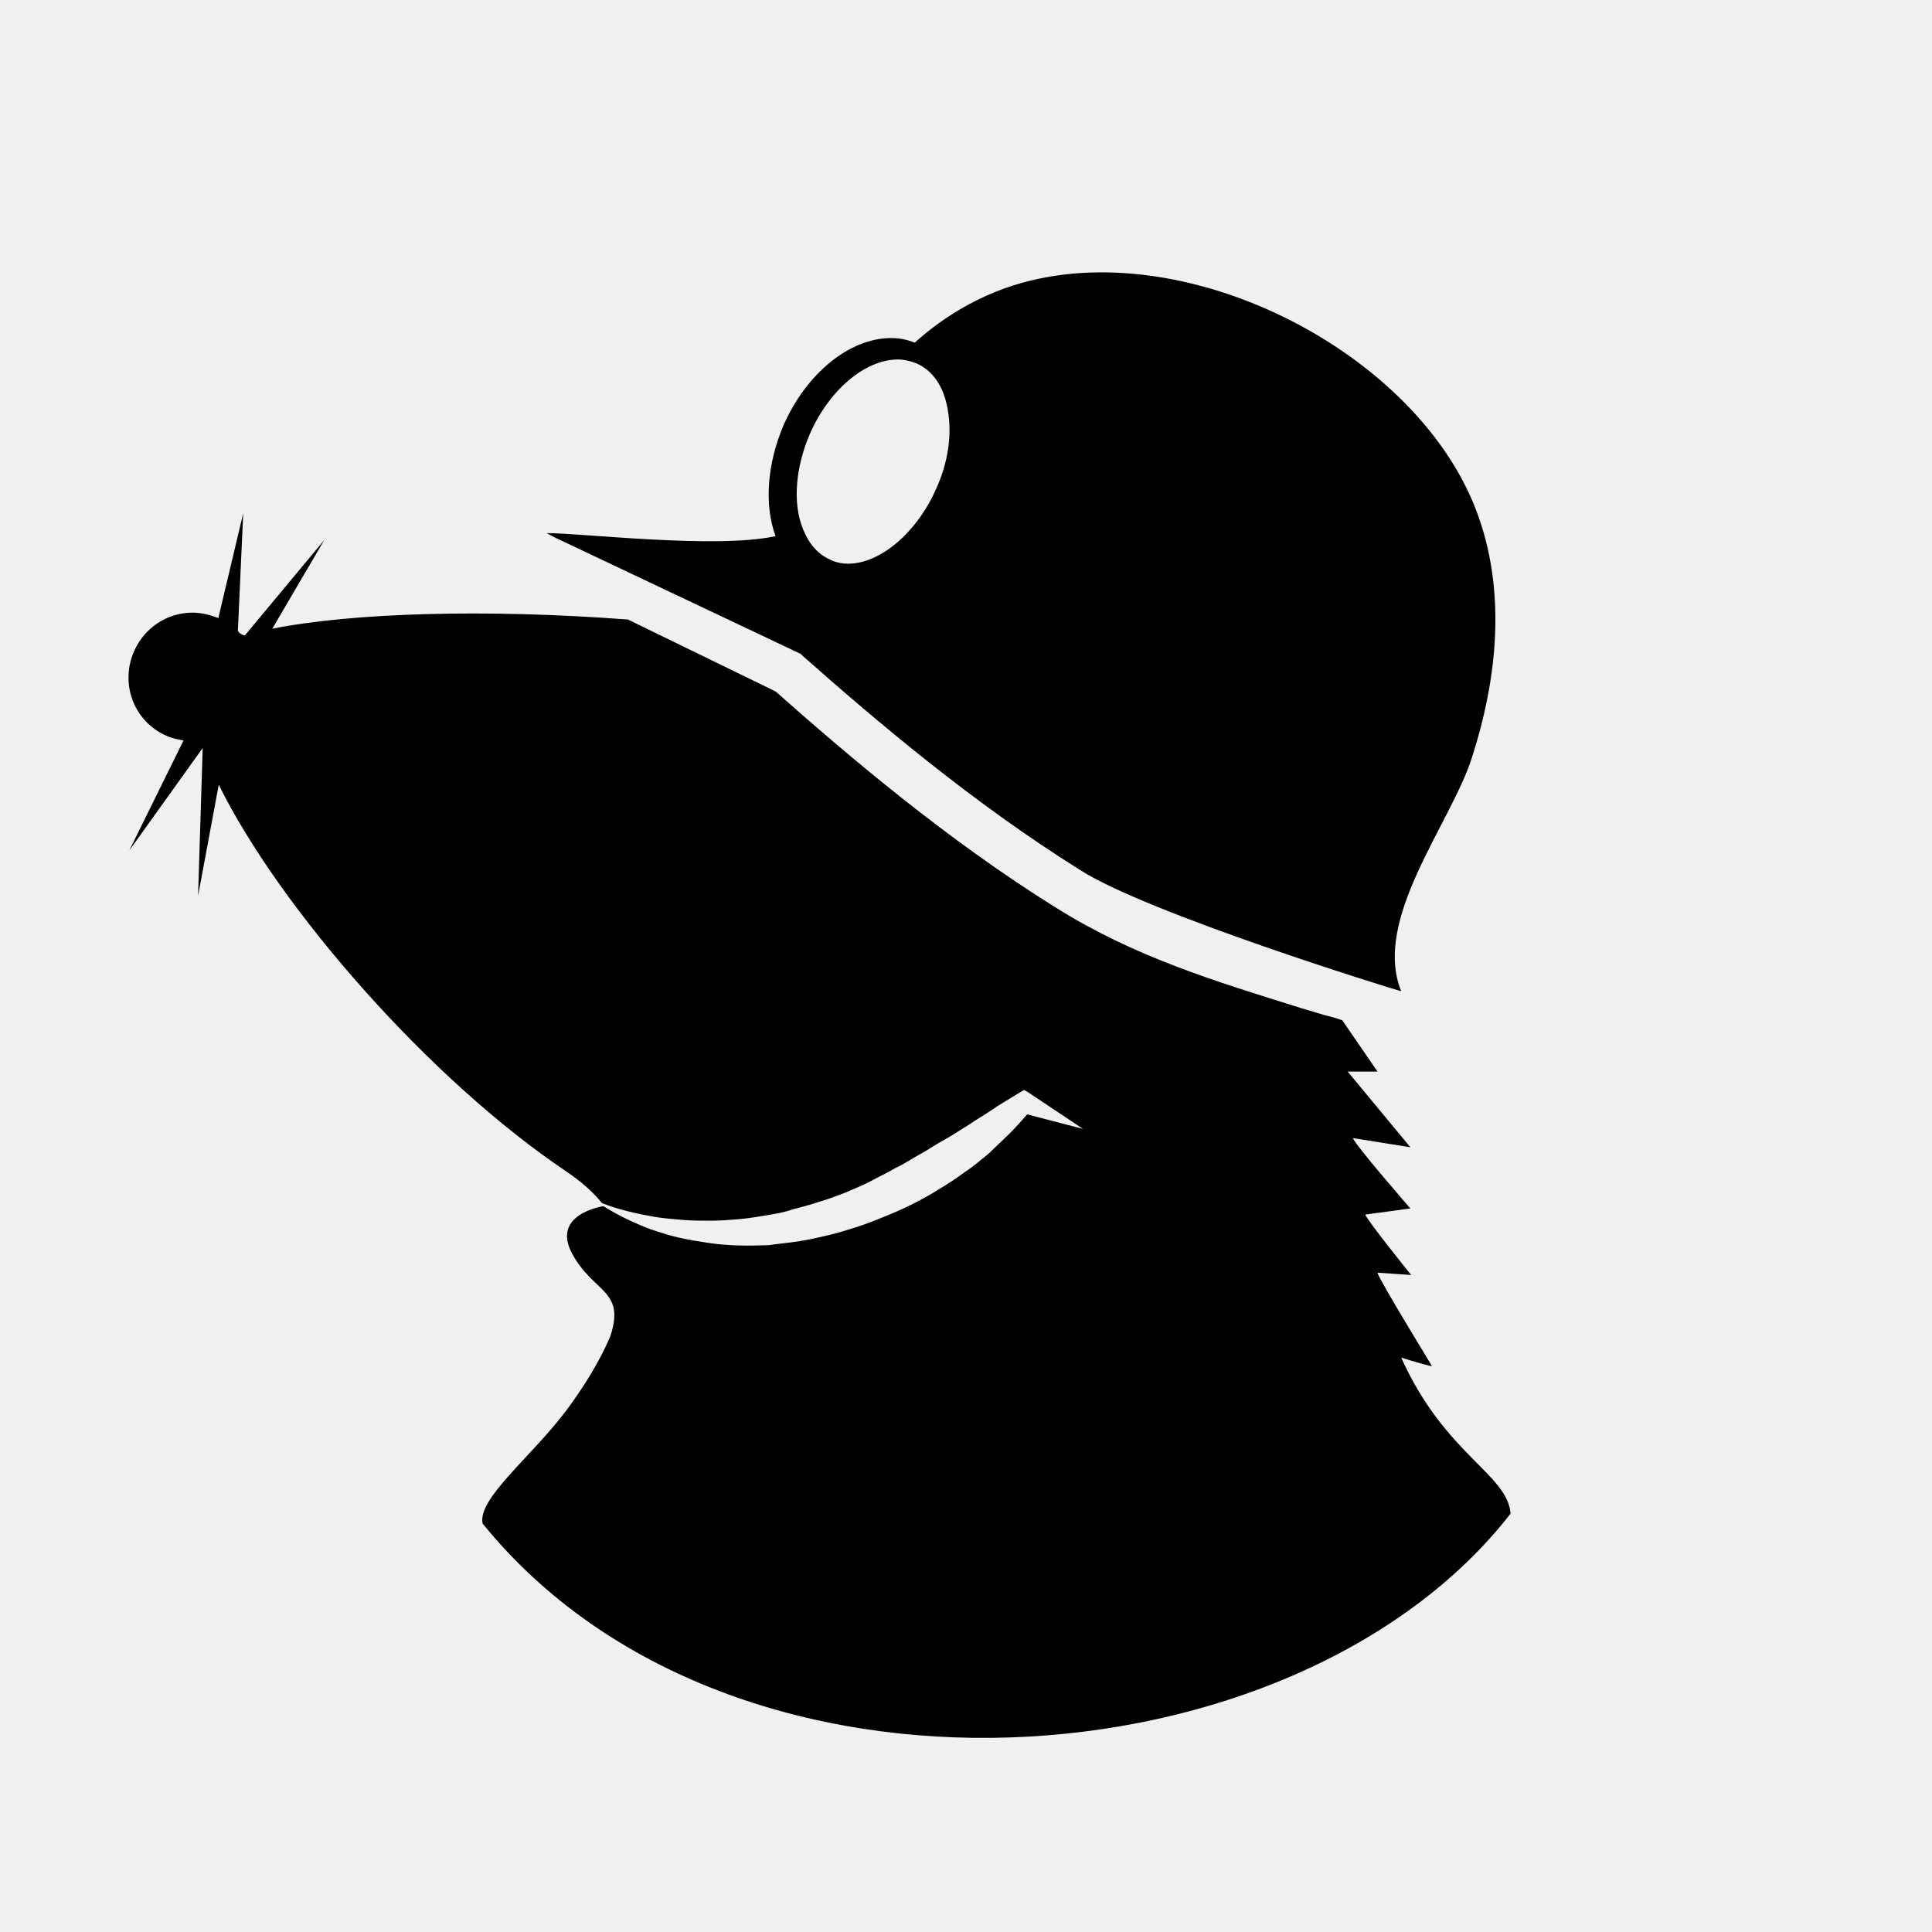
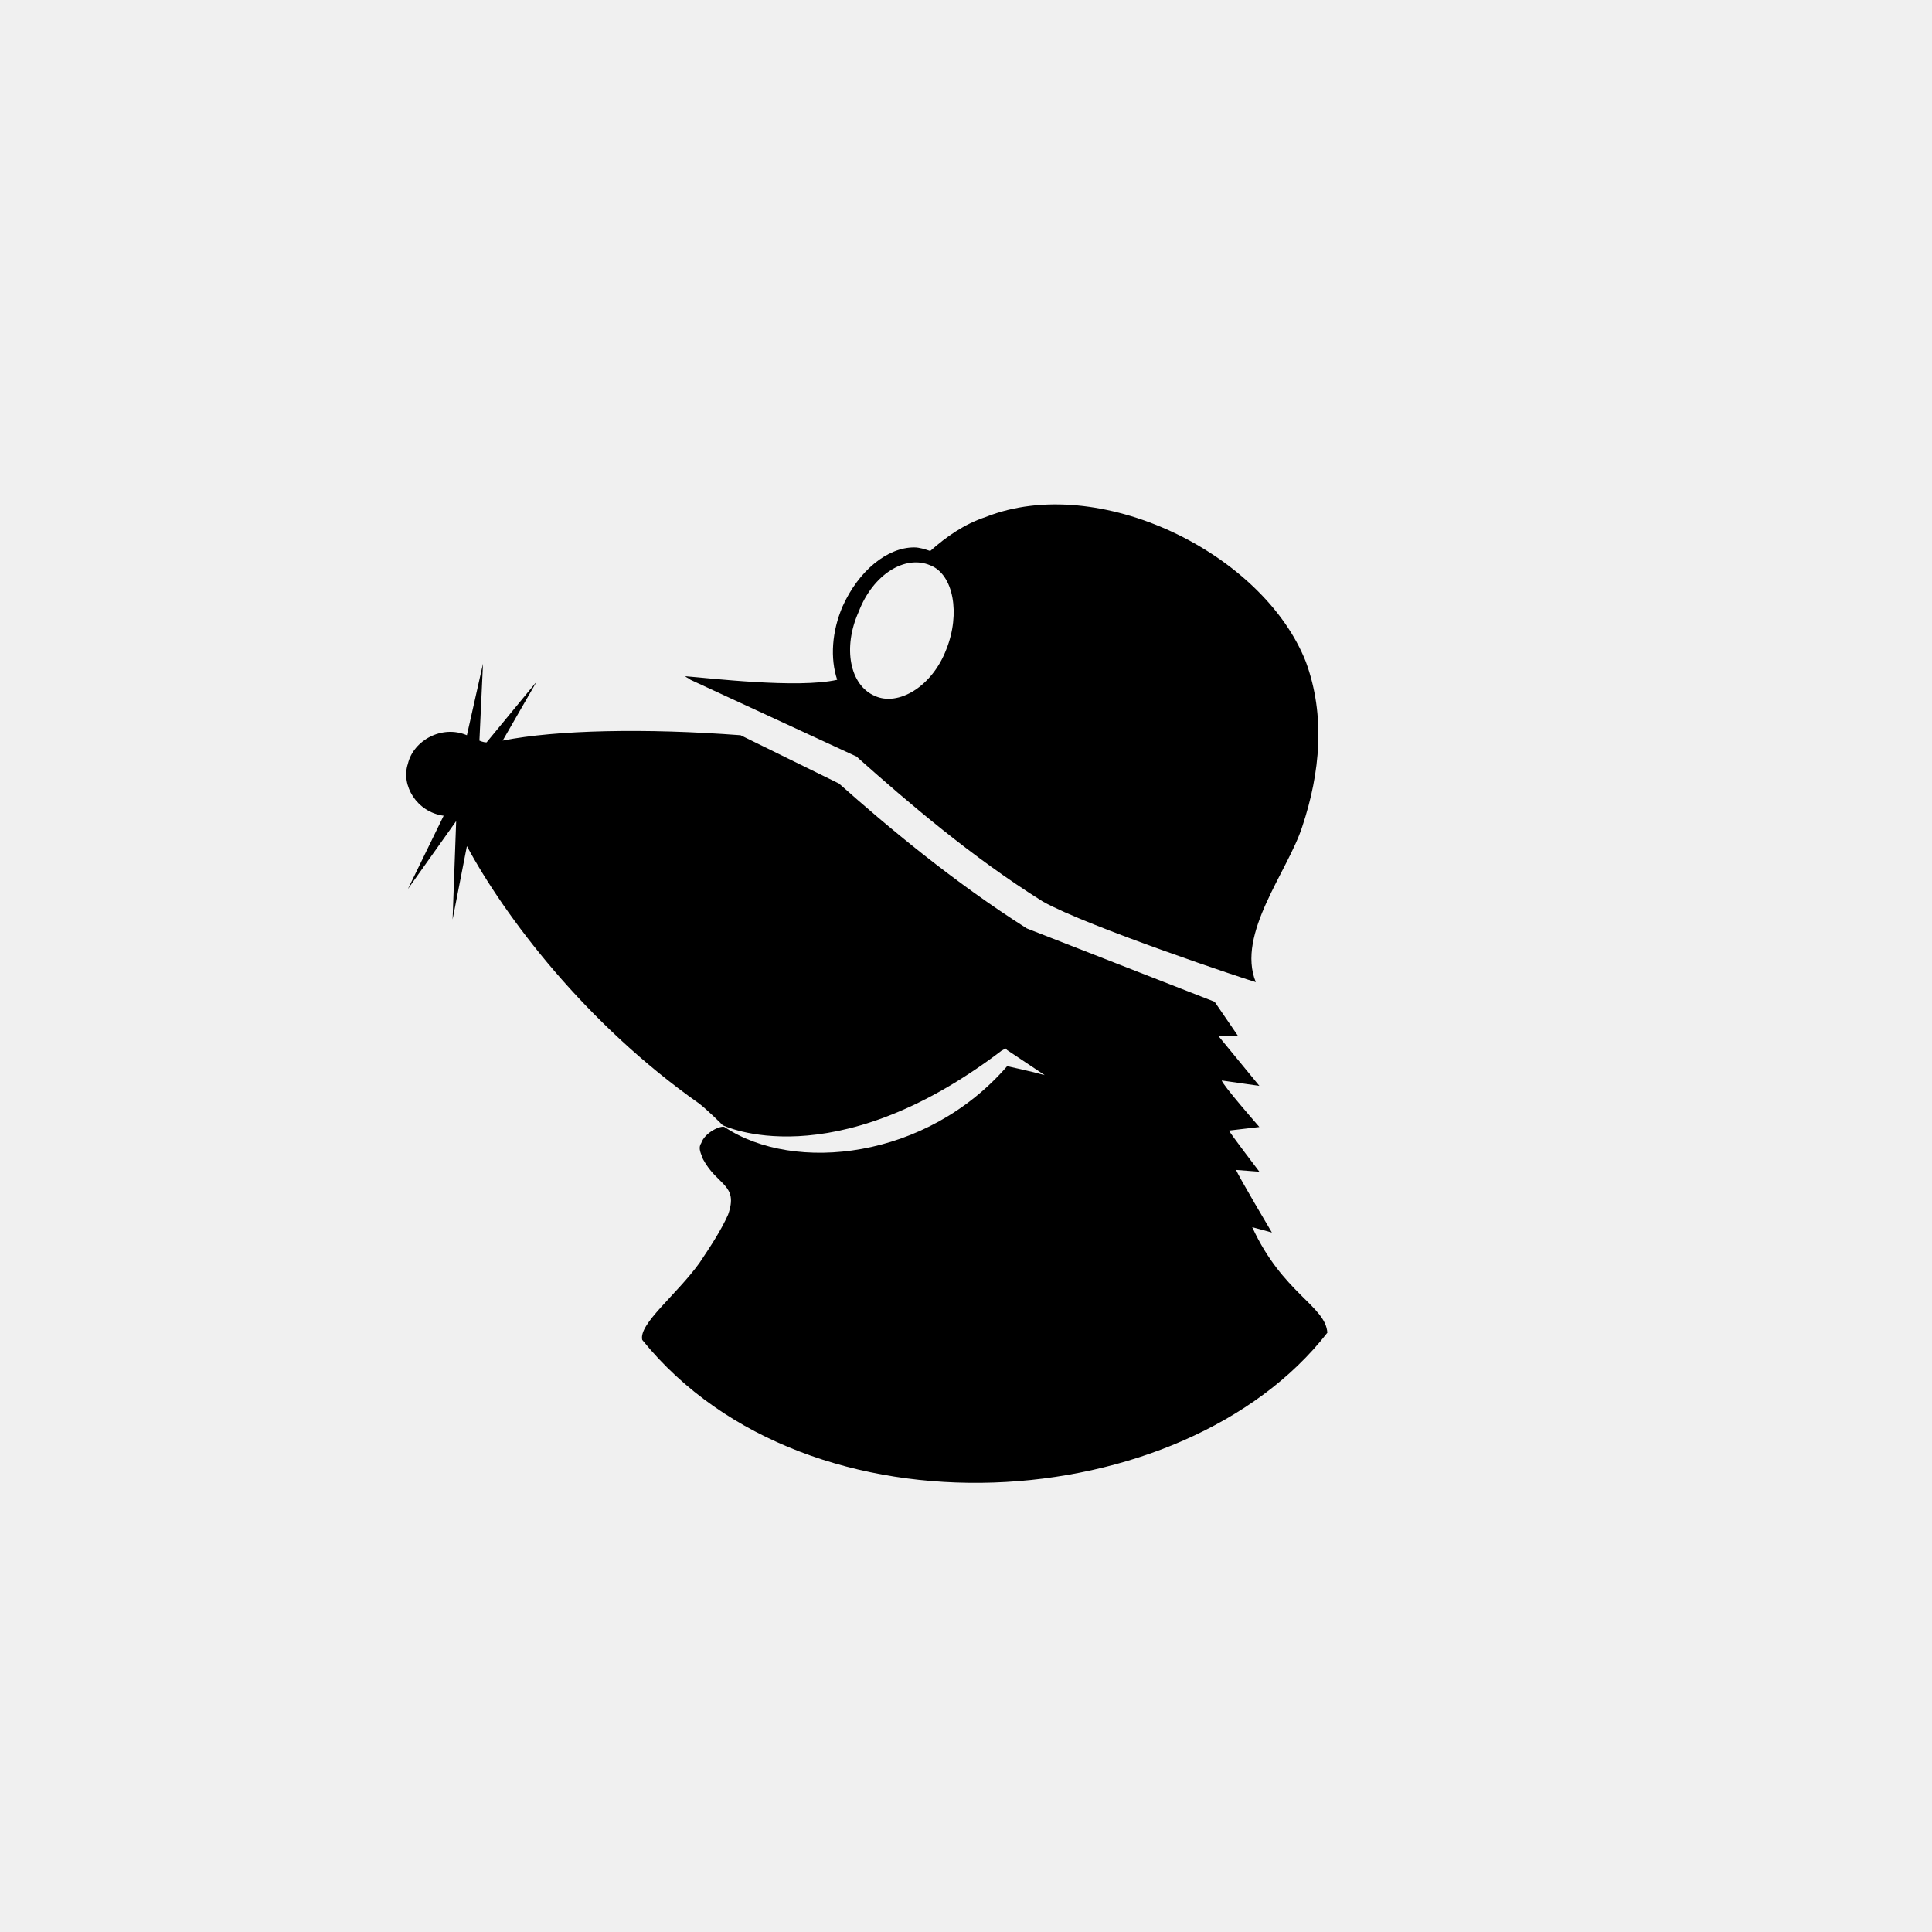
- <svg xmlns="http://www.w3.org/2000/svg" version="1.1" id="brand" x="0px" y="0px" viewBox="73.7 73.7 252.6 252.6" style="enable-background:new 0 0 400 400;" xml:space="preserve">
-   <style type="text/css">
- 	.st1{fill-rule:evenodd;clip-rule:evenodd;fill:#000000;}
- </style>
-   <g id="Logo">
-     <path id="Mullvad_Fur" class="st1" d="M90.6,184.9l9.6-13.4c0,0.1-0.6,19.3-0.6,19.3l2.7-14.5c8,16.2,27.6,38.6,45.5,50.6   c1.9,1.3,3.5,2.7,4.6,4.1c2.3,0.9,4.6,1.4,6.9,1.8c1.2,0.2,2.5,0.3,3.7,0.4c1.2,0.1,2.5,0.1,3.7,0.1c1.2,0,2.4-0.1,3.6-0.2   c1.2-0.1,2.4-0.3,3.6-0.5c1.2-0.2,2.4-0.4,3.5-0.8c1.2-0.3,2.3-0.6,3.5-1c1.1-0.3,2.3-0.8,3.4-1.2c1.1-0.5,2.2-0.9,3.3-1.5   c1.1-0.6,2.2-1.1,3.2-1.7c1.1-0.5,2.1-1.2,3.2-1.8c1.1-0.6,2.1-1.3,3.2-1.9c1.1-0.6,2.1-1.3,3.1-1.9c1-0.7,2.1-1.3,3.1-2   c1-0.7,2.1-1.3,3.2-2l1-0.6l0.5,0.3l7.2,4.8l-7.3-1.9c-0.7,0.8-1.4,1.6-2.2,2.4c-0.9,0.9-1.9,1.8-2.8,2.7c-1,0.8-2,1.7-3.1,2.4   c-1.1,0.8-2.1,1.5-3.3,2.2c-2.2,1.4-4.6,2.6-7.1,3.6c-1.2,0.5-2.5,1-3.7,1.4c-1.3,0.4-2.5,0.8-3.8,1.1c-1.3,0.3-2.6,0.6-3.9,0.8   c-1.3,0.2-2.6,0.3-3.9,0.5c-2.6,0.1-5.3,0.1-7.9-0.3c-1.3-0.2-2.6-0.4-3.9-0.7c-1.3-0.3-2.5-0.7-3.7-1.1c-2.1-0.8-4.2-1.8-6.1-3   c0,0-6.9,1-4.1,6.2c2.8,5.2,7,4.7,5,10.8c-1.4,3.3-3.4,6.5-5.6,9.5c-4.6,6.2-11.8,11.7-11.1,15c32.7,40.3,106.4,34.7,134.4-1.3   c-0.4-5.2-8.6-7.7-14.3-20.4c1.6,0.5,4,1.2,4,1.1c0-0.1-6.8-11.1-7.1-12.2l4.4,0.3c0,0-5.8-7.2-6-7.9l5.9-0.8c0,0-7.4-8.5-7.5-9.2   l7.5,1.2l-8.2-9.9h3.9l-4.6-6.7c-0.8-0.3-1.6-0.5-2.4-0.7c-1-0.3-2-0.6-3-0.9c-11.2-3.5-21.8-6.7-32-13.1   c-14.3-8.9-27.1-19.8-36.7-28.3l-19.3-9.4c-18.5-1.4-35.9-0.9-46.5,1.2l6.8-11.6l-10.4,12.5c-0.7-0.2-0.9-0.6-0.9-0.6l0.7-15.4   l-3.3,13.9c-1-0.5-2.2-0.7-3.4-0.7c-4.6,0-8.3,3.7-8.3,8.3c0,4.2,3.1,7.7,7.2,8.2L90.6,184.9L90.6,184.9L90.6,184.9L90.6,184.9z" />
-     <path id="Mullvad_Nose" class="st1" d="M102.2,154.5c-1-0.4-2.2-0.7-3.3-0.7c-4.6,0-8.3,3.7-8.3,8.3c0,4,2.9,7.4,6.7,8.2   c0.1,0,0.1,0,0.2,0c2.5-0.8,7.5-7.5,6.7-11.7C103.9,157.1,103.2,155.7,102.2,154.5L102.2,154.5L102.2,154.5L102.2,154.5z" />
-     <mask id="Helmet_Lamp">
-       <rect fill="white" x="-1000" y="-1000" width="2000" height="2000" />
-       <path fill="black" d="M184.6,147.4c-0.9,0-1.7-0.2-2.3-0.5c-1.6-0.7-2.8-2-3.6-4c-1.4-3.4-1-8.1,0.9-12.5c2.5-5.7,7.2-9.7,11.5-9.7    c0.8,0,1.6,0.2,2.4,0.5c2.1,0.9,3.6,3,4.1,6c0.6,3.2,0.1,6.9-1.5,10.4C193.6,143.3,188.8,147.4,184.6,147.4z" />
-     </mask>
-     <path id="Mullvad_Helmet" class="st1" mask="url(#Helmet_Lamp)" d="M175.1,143.8c-1.5-4.1-1.1-9.4,1-14.4c3-6.9,8.7-11.5,14.1-11.5         c1.1,0,2.1,0.2,3.1,0.6 c3.1-2.8,6.7-5.1,10.7-6.7c22.1-8.8,54.4,6.9,62.7,28.6c4,10.5,2.8,22-0.6,32.5c-2.8,8.6-13,21-9.2,30.4   c-1.5-0.4-33.1-10.2-41.9-15.8c-14.1-8.8-26.8-19.6-36.3-28l-0.3-0.3L146.3,144c-0.4-0.2-0.8-0.4-1.1-0.6   C149.8,143.4,167.3,145.5,175.1,143.8" />
-   </g>
+ <svg xmlns="http://www.w3.org/2000/svg" version="1.1" id="Mullvad_VPN_Logo_BW_Android" x="0px" y="0px" viewBox="0 0 108 108" style="enable-background:new 0 0 108 108;" xml:space="preserve">
+   <path d="M74.2,74.5c-8,10.3-29,11.9-38.3,0.4c-0.2-0.9,1.9-2.5,3.2-4.3c0.6-0.9,1.2-1.8,1.6-2.7c0.6-1.7-0.6-1.6-1.4-3.1  c-0.1-0.3-0.3-0.6-0.1-0.9c0.2-0.6,1.1-1,1.3-0.9c3.9,2.6,11.3,1.8,15.8-3.4c0,0,1.4,0.3,2.1,0.5l-2.1-1.4l-0.1-0.1  c-0.1,0.1-0.2,0.1-0.3,0.2c-9.4,7.1-15.5,4.1-15.5,4.1c-0.2-0.2-0.8-0.8-1.3-1.2c-6.4-4.5-10.9-10.5-13-14.4l-0.8,4.1l0.2-5.5  l-2.7,3.8l2-4.1c-1.5-0.2-2.4-1.7-2-2.9c0.3-1.3,1.9-2.2,3.3-1.6l0.9-4l-0.2,4.3c0,0,0.2,0.1,0.4,0.1l2.8-3.4l-1.9,3.3  c3-0.6,8-0.7,13.3-0.3l5.5,2.7c2.7,2.4,6.4,5.5,10.5,8.1L67.9,56l1.3,1.9h-1.1l2.3,2.8l-2.1-0.3c0,0.2,2.1,2.6,2.1,2.6l-1.7,0.2  c0.1,0.2,1.7,2.3,1.7,2.3l-1.3-0.1c0.1,0.3,2,3.5,2,3.5s-0.7-0.2-1.1-0.3C71.7,72.3,74.1,73,74.2,74.5z M72.8,46.2  c-0.8,2.5-3.7,6-2.6,8.7c-0.4-0.1-9.4-3.1-11.9-4.5c-4-2.5-7.6-5.6-10.3-8l-0.1-0.1L38.6,38c-0.1-0.1-0.2-0.1-0.3-0.2  c1.3,0.1,6.3,0.7,8.5,0.2c-0.4-1.2-0.3-2.7,0.3-4.1c0.9-2,2.5-3.3,4-3.3c0.3,0,0.6,0.1,0.9,0.2c0.9-0.8,1.9-1.5,3.1-1.9  c6.3-2.5,15.5,2,17.9,8.1C74.1,40,73.8,43.2,72.8,46.2z M52,31.6c-1.4-0.6-3.2,0.5-4,2.6c-0.9,2-0.5,4.1,0.9,4.7  c1.3,0.6,3.2-0.5,4-2.6C53.7,34.3,53.3,32.1,52,31.6z" />
</svg>
